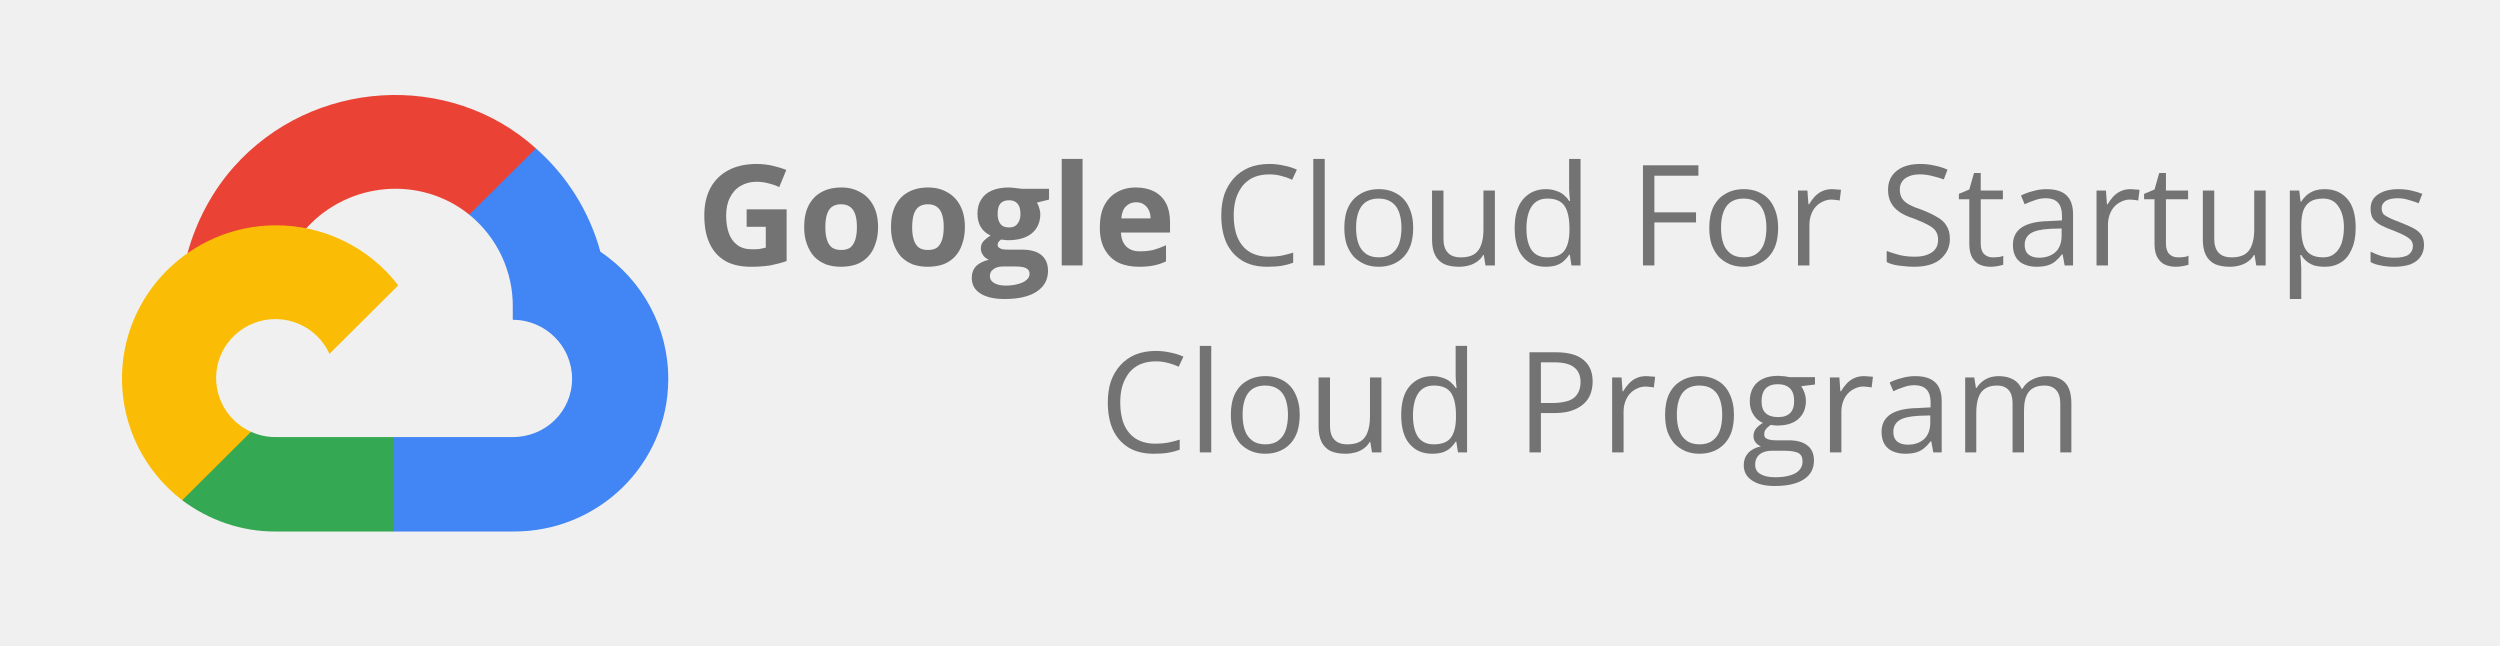
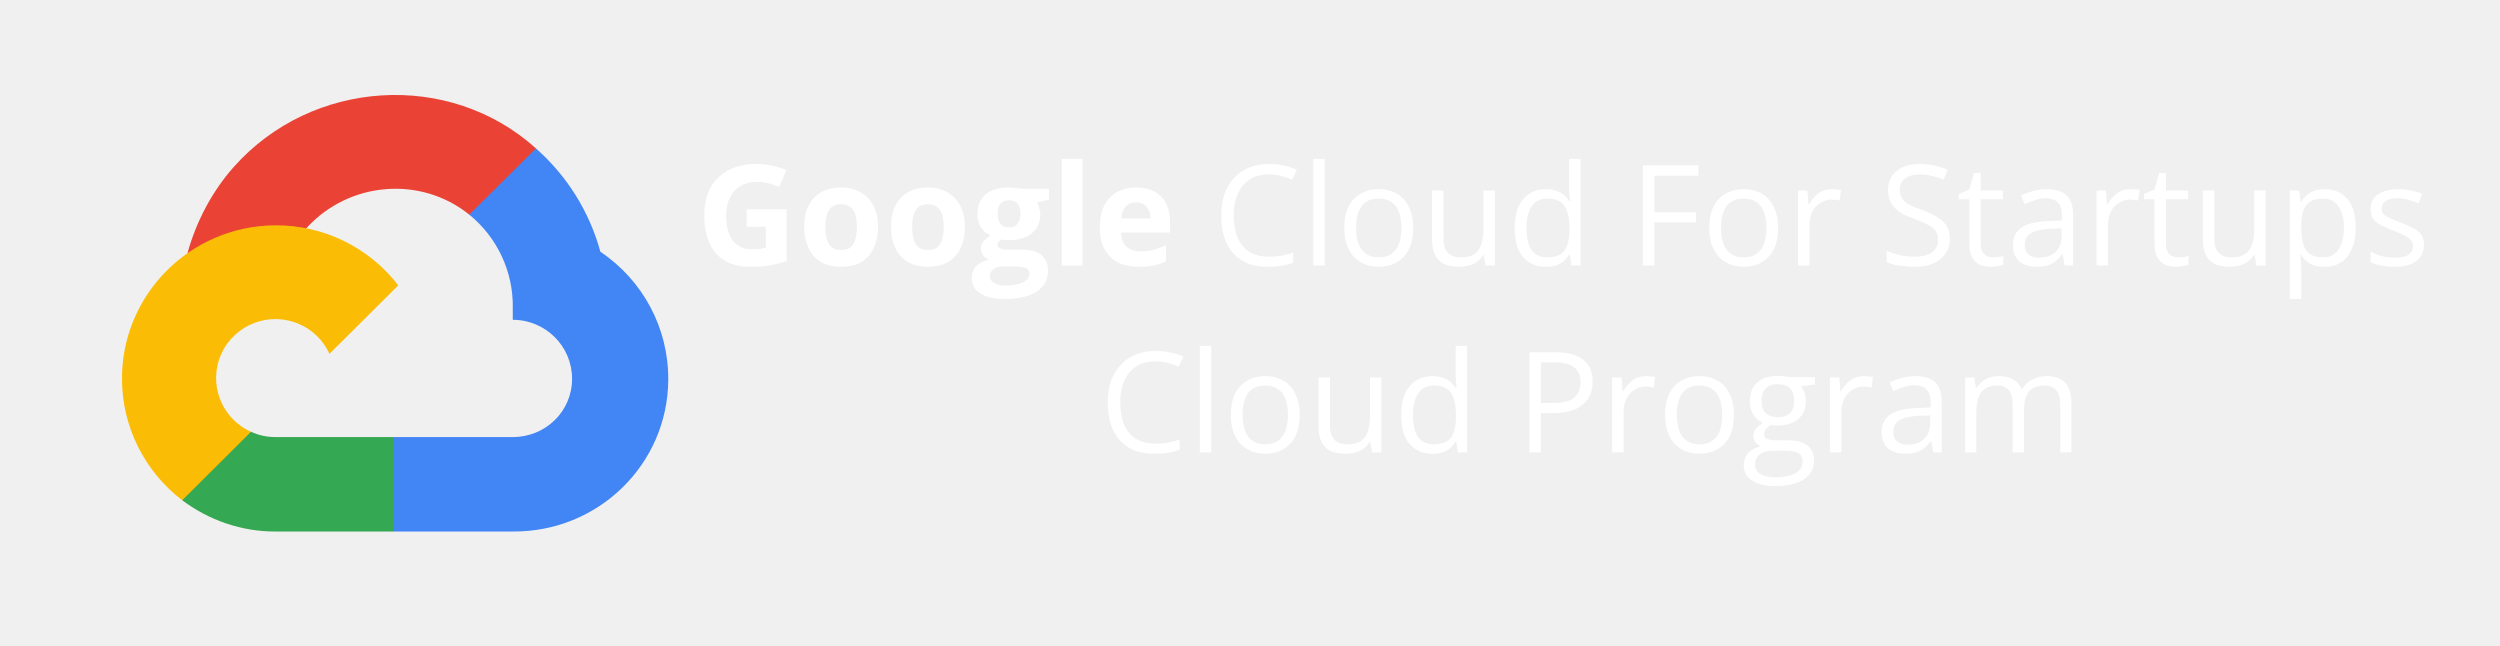
<svg xmlns="http://www.w3.org/2000/svg" width="155" zoomAndPan="magnify" viewBox="0 0 116.25 30" height="40" preserveAspectRatio="xMidYMid meet" version="1.0">
  <defs>
    <g />
    <clipPath id="6e3f0acd08">
      <path d="M 8 4.414 L 25 4.414 L 25 12 L 8 12 Z M 8 4.414 " clip-rule="nonzero" />
    </clipPath>
    <clipPath id="8964cfb576">
      <path d="M 17 6 L 31.074 6 L 31.074 24.738 L 17 24.738 Z M 17 6 " clip-rule="nonzero" />
    </clipPath>
    <clipPath id="636edf68a7">
      <path d="M 8 20 L 19 20 L 19 24.738 L 8 24.738 Z M 8 20 " clip-rule="nonzero" />
    </clipPath>
    <clipPath id="5b63665b2b">
      <path d="M 5.672 10 L 19 10 L 19 24 L 5.672 24 Z M 5.672 10 " clip-rule="nonzero" />
    </clipPath>
  </defs>
-   <g fill="#737373" fill-opacity="1">
+   <g fill="#FFF" fill-opacity="1">
    <g transform="translate(32.37494, 12.34259)">
      <g>
        <path d="M 2.344 -2.609 L 4.203 -2.609 L 4.203 -0.203 C 3.953 -0.117 3.695 -0.051 3.438 0 C 3.176 0.039 2.879 0.062 2.547 0.062 C 2.078 0.062 1.68 -0.023 1.359 -0.203 C 1.035 -0.391 0.789 -0.66 0.625 -1.016 C 0.457 -1.367 0.375 -1.805 0.375 -2.328 C 0.375 -2.816 0.469 -3.238 0.656 -3.594 C 0.844 -3.945 1.117 -4.223 1.484 -4.422 C 1.848 -4.617 2.289 -4.719 2.812 -4.719 C 3.051 -4.719 3.289 -4.691 3.531 -4.641 C 3.77 -4.586 3.988 -4.52 4.188 -4.438 L 3.859 -3.641 C 3.723 -3.711 3.562 -3.77 3.375 -3.812 C 3.195 -3.863 3.004 -3.891 2.797 -3.891 C 2.516 -3.891 2.266 -3.82 2.047 -3.688 C 1.836 -3.562 1.676 -3.379 1.562 -3.141 C 1.445 -2.91 1.391 -2.633 1.391 -2.312 C 1.391 -2.008 1.43 -1.738 1.516 -1.5 C 1.598 -1.27 1.727 -1.086 1.906 -0.953 C 2.082 -0.816 2.316 -0.75 2.609 -0.75 C 2.742 -0.75 2.859 -0.754 2.953 -0.766 C 3.055 -0.785 3.148 -0.805 3.234 -0.828 L 3.234 -1.797 L 2.344 -1.797 Z M 2.344 -2.609 " />
      </g>
    </g>
    <g transform="translate(37.09666, 12.34259)">
      <g>
        <path d="M 3.734 -1.781 C 3.734 -1.488 3.691 -1.227 3.609 -1 C 3.535 -0.77 3.422 -0.57 3.266 -0.406 C 3.117 -0.25 2.938 -0.129 2.719 -0.047 C 2.508 0.023 2.27 0.062 2 0.062 C 1.75 0.062 1.52 0.023 1.312 -0.047 C 1.102 -0.129 0.922 -0.25 0.766 -0.406 C 0.617 -0.57 0.504 -0.77 0.422 -1 C 0.336 -1.227 0.297 -1.488 0.297 -1.781 C 0.297 -2.176 0.363 -2.508 0.5 -2.781 C 0.645 -3.062 0.844 -3.27 1.094 -3.406 C 1.352 -3.551 1.664 -3.625 2.031 -3.625 C 2.363 -3.625 2.656 -3.551 2.906 -3.406 C 3.164 -3.27 3.367 -3.062 3.516 -2.781 C 3.66 -2.508 3.734 -2.176 3.734 -1.781 Z M 1.281 -1.781 C 1.281 -1.551 1.305 -1.352 1.359 -1.188 C 1.41 -1.031 1.488 -0.91 1.594 -0.828 C 1.707 -0.754 1.848 -0.719 2.016 -0.719 C 2.191 -0.719 2.332 -0.754 2.438 -0.828 C 2.539 -0.91 2.617 -1.031 2.672 -1.188 C 2.723 -1.352 2.75 -1.551 2.75 -1.781 C 2.75 -2.02 2.723 -2.219 2.672 -2.375 C 2.617 -2.531 2.539 -2.645 2.438 -2.719 C 2.332 -2.801 2.191 -2.844 2.016 -2.844 C 1.754 -2.844 1.566 -2.754 1.453 -2.578 C 1.336 -2.398 1.281 -2.133 1.281 -1.781 Z M 1.281 -1.781 " />
      </g>
    </g>
    <g transform="translate(41.13385, 12.34259)">
      <g>
        <path d="M 3.734 -1.781 C 3.734 -1.488 3.691 -1.227 3.609 -1 C 3.535 -0.77 3.422 -0.57 3.266 -0.406 C 3.117 -0.25 2.938 -0.129 2.719 -0.047 C 2.508 0.023 2.27 0.062 2 0.062 C 1.75 0.062 1.52 0.023 1.312 -0.047 C 1.102 -0.129 0.922 -0.25 0.766 -0.406 C 0.617 -0.57 0.504 -0.77 0.422 -1 C 0.336 -1.227 0.297 -1.488 0.297 -1.781 C 0.297 -2.176 0.363 -2.508 0.5 -2.781 C 0.645 -3.062 0.844 -3.27 1.094 -3.406 C 1.352 -3.551 1.664 -3.625 2.031 -3.625 C 2.363 -3.625 2.656 -3.551 2.906 -3.406 C 3.164 -3.27 3.367 -3.062 3.516 -2.781 C 3.66 -2.508 3.734 -2.176 3.734 -1.781 Z M 1.281 -1.781 C 1.281 -1.551 1.305 -1.352 1.359 -1.188 C 1.41 -1.031 1.488 -0.91 1.594 -0.828 C 1.707 -0.754 1.848 -0.719 2.016 -0.719 C 2.191 -0.719 2.332 -0.754 2.438 -0.828 C 2.539 -0.91 2.617 -1.031 2.672 -1.188 C 2.723 -1.352 2.75 -1.551 2.75 -1.781 C 2.75 -2.02 2.723 -2.219 2.672 -2.375 C 2.617 -2.531 2.539 -2.645 2.438 -2.719 C 2.332 -2.801 2.191 -2.844 2.016 -2.844 C 1.754 -2.844 1.566 -2.754 1.453 -2.578 C 1.336 -2.398 1.281 -2.133 1.281 -1.781 Z M 1.281 -1.781 " />
      </g>
    </g>
    <g transform="translate(45.17104, 12.34259)">
      <g>
        <path d="M 1.547 1.562 C 1.055 1.562 0.676 1.473 0.406 1.297 C 0.145 1.129 0.016 0.891 0.016 0.578 C 0.016 0.359 0.082 0.176 0.219 0.031 C 0.352 -0.102 0.551 -0.203 0.812 -0.266 C 0.707 -0.305 0.617 -0.375 0.547 -0.469 C 0.473 -0.57 0.438 -0.676 0.438 -0.781 C 0.438 -0.914 0.473 -1.023 0.547 -1.109 C 0.629 -1.203 0.742 -1.297 0.891 -1.391 C 0.703 -1.473 0.551 -1.602 0.438 -1.781 C 0.332 -1.957 0.281 -2.164 0.281 -2.406 C 0.281 -2.664 0.336 -2.883 0.453 -3.062 C 0.566 -3.25 0.734 -3.391 0.953 -3.484 C 1.172 -3.578 1.438 -3.625 1.75 -3.625 C 1.812 -3.625 1.883 -3.617 1.969 -3.609 C 2.062 -3.598 2.145 -3.586 2.219 -3.578 C 2.289 -3.566 2.336 -3.562 2.359 -3.562 L 3.609 -3.562 L 3.609 -3.062 L 3.047 -2.922 C 3.098 -2.836 3.133 -2.75 3.156 -2.656 C 3.188 -2.57 3.203 -2.484 3.203 -2.391 C 3.203 -2.004 3.066 -1.703 2.797 -1.484 C 2.535 -1.273 2.164 -1.172 1.688 -1.172 C 1.582 -1.18 1.477 -1.191 1.375 -1.203 C 1.32 -1.16 1.281 -1.117 1.25 -1.078 C 1.227 -1.035 1.219 -0.988 1.219 -0.938 C 1.219 -0.895 1.238 -0.859 1.281 -0.828 C 1.32 -0.797 1.379 -0.77 1.453 -0.75 C 1.535 -0.738 1.641 -0.734 1.766 -0.734 L 2.359 -0.734 C 2.754 -0.734 3.051 -0.648 3.25 -0.484 C 3.457 -0.316 3.562 -0.07 3.562 0.25 C 3.562 0.664 3.383 0.988 3.031 1.219 C 2.688 1.445 2.191 1.562 1.547 1.562 Z M 1.594 0.938 C 1.82 0.938 2.02 0.91 2.188 0.859 C 2.352 0.816 2.477 0.754 2.562 0.672 C 2.656 0.598 2.703 0.504 2.703 0.391 C 2.703 0.305 2.676 0.238 2.625 0.188 C 2.57 0.133 2.492 0.098 2.391 0.078 C 2.285 0.055 2.148 0.047 1.984 0.047 L 1.484 0.047 C 1.367 0.047 1.266 0.062 1.172 0.094 C 1.078 0.133 1 0.188 0.938 0.25 C 0.883 0.32 0.859 0.406 0.859 0.5 C 0.859 0.633 0.922 0.738 1.047 0.812 C 1.18 0.895 1.363 0.938 1.594 0.938 Z M 1.75 -1.766 C 1.926 -1.766 2.055 -1.82 2.141 -1.938 C 2.234 -2.051 2.281 -2.203 2.281 -2.391 C 2.281 -2.609 2.234 -2.77 2.141 -2.875 C 2.055 -2.977 1.926 -3.031 1.75 -3.031 C 1.57 -3.031 1.438 -2.977 1.344 -2.875 C 1.258 -2.77 1.219 -2.609 1.219 -2.391 C 1.219 -2.203 1.258 -2.051 1.344 -1.938 C 1.426 -1.82 1.562 -1.766 1.75 -1.766 Z M 1.75 -1.766 " />
      </g>
    </g>
    <g transform="translate(48.85482, 12.34259)">
      <g>
        <path d="M 1.484 0 L 0.516 0 L 0.516 -4.953 L 1.484 -4.953 Z M 1.484 0 " />
      </g>
    </g>
    <g transform="translate(50.84475, 12.34259)">
      <g>
        <path d="M 1.969 -3.625 C 2.301 -3.625 2.586 -3.562 2.828 -3.438 C 3.066 -3.312 3.25 -3.129 3.375 -2.891 C 3.5 -2.648 3.562 -2.352 3.562 -2 L 3.562 -1.531 L 1.281 -1.531 C 1.289 -1.258 1.367 -1.047 1.516 -0.891 C 1.672 -0.734 1.883 -0.656 2.156 -0.656 C 2.383 -0.656 2.594 -0.676 2.781 -0.719 C 2.969 -0.77 3.164 -0.844 3.375 -0.938 L 3.375 -0.188 C 3.195 -0.102 3.008 -0.039 2.812 0 C 2.625 0.039 2.395 0.062 2.125 0.062 C 1.758 0.062 1.441 0 1.172 -0.125 C 0.898 -0.258 0.688 -0.461 0.531 -0.734 C 0.375 -1.004 0.297 -1.344 0.297 -1.75 C 0.297 -2.164 0.363 -2.508 0.5 -2.781 C 0.645 -3.062 0.844 -3.27 1.094 -3.406 C 1.344 -3.551 1.633 -3.625 1.969 -3.625 Z M 1.984 -2.938 C 1.797 -2.938 1.641 -2.875 1.516 -2.75 C 1.391 -2.633 1.316 -2.445 1.297 -2.188 L 2.656 -2.188 C 2.656 -2.332 2.629 -2.457 2.578 -2.562 C 2.523 -2.676 2.453 -2.766 2.359 -2.828 C 2.266 -2.898 2.141 -2.938 1.984 -2.938 Z M 1.984 -2.938 " />
      </g>
    </g>
  </g>
-   <g fill="#737373" fill-opacity="1">
+   <g fill="#FFF" fill-opacity="1">
    <g transform="translate(54.7047, 12.34259)">
      <g />
    </g>
    <g transform="translate(56.39854, 12.34259)">
      <g>
        <path d="M 2.625 -4.234 C 2.363 -4.234 2.129 -4.191 1.922 -4.109 C 1.723 -4.023 1.551 -3.898 1.406 -3.734 C 1.27 -3.566 1.16 -3.363 1.078 -3.125 C 1.004 -2.883 0.969 -2.617 0.969 -2.328 C 0.969 -1.941 1.023 -1.602 1.141 -1.312 C 1.266 -1.02 1.445 -0.797 1.688 -0.641 C 1.938 -0.484 2.242 -0.406 2.609 -0.406 C 2.816 -0.406 3.008 -0.422 3.188 -0.453 C 3.375 -0.492 3.555 -0.539 3.734 -0.594 L 3.734 -0.125 C 3.566 -0.062 3.391 -0.016 3.203 0.016 C 3.016 0.047 2.789 0.062 2.531 0.062 C 2.062 0.062 1.664 -0.035 1.344 -0.234 C 1.031 -0.43 0.789 -0.707 0.625 -1.062 C 0.469 -1.414 0.391 -1.836 0.391 -2.328 C 0.391 -2.68 0.438 -3.004 0.531 -3.297 C 0.633 -3.586 0.781 -3.836 0.969 -4.047 C 1.164 -4.266 1.398 -4.43 1.672 -4.547 C 1.953 -4.66 2.27 -4.719 2.625 -4.719 C 2.863 -4.719 3.094 -4.691 3.312 -4.641 C 3.531 -4.598 3.727 -4.535 3.906 -4.453 L 3.688 -3.984 C 3.539 -4.055 3.379 -4.113 3.203 -4.156 C 3.023 -4.207 2.832 -4.234 2.625 -4.234 Z M 2.625 -4.234 " />
      </g>
    </g>
    <g transform="translate(60.50577, 12.34259)">
      <g>
        <path d="M 1.094 0 L 0.562 0 L 0.562 -4.953 L 1.094 -4.953 Z M 1.094 0 " />
      </g>
    </g>
    <g transform="translate(62.15185, 12.34259)">
      <g>
        <path d="M 3.562 -1.75 C 3.562 -1.457 3.523 -1.195 3.453 -0.969 C 3.379 -0.75 3.27 -0.562 3.125 -0.406 C 2.988 -0.258 2.82 -0.145 2.625 -0.062 C 2.426 0.02 2.203 0.062 1.953 0.062 C 1.711 0.062 1.492 0.02 1.297 -0.062 C 1.109 -0.145 0.941 -0.258 0.797 -0.406 C 0.66 -0.562 0.551 -0.75 0.469 -0.969 C 0.395 -1.195 0.359 -1.457 0.359 -1.75 C 0.359 -2.133 0.422 -2.457 0.547 -2.719 C 0.68 -2.988 0.867 -3.191 1.109 -3.328 C 1.348 -3.473 1.633 -3.547 1.969 -3.547 C 2.289 -3.547 2.57 -3.473 2.812 -3.328 C 3.051 -3.191 3.234 -2.988 3.359 -2.719 C 3.492 -2.445 3.562 -2.125 3.562 -1.75 Z M 0.906 -1.75 C 0.906 -1.469 0.941 -1.223 1.016 -1.016 C 1.086 -0.816 1.203 -0.66 1.359 -0.547 C 1.516 -0.43 1.719 -0.375 1.969 -0.375 C 2.207 -0.375 2.406 -0.43 2.562 -0.547 C 2.719 -0.66 2.832 -0.816 2.906 -1.016 C 2.977 -1.223 3.016 -1.469 3.016 -1.75 C 3.016 -2.031 2.977 -2.27 2.906 -2.469 C 2.832 -2.676 2.719 -2.832 2.562 -2.938 C 2.406 -3.051 2.203 -3.109 1.953 -3.109 C 1.598 -3.109 1.332 -2.988 1.156 -2.75 C 0.988 -2.508 0.906 -2.176 0.906 -1.75 Z M 0.906 -1.75 " />
      </g>
    </g>
    <g transform="translate(66.07442, 12.34259)">
      <g>
        <path d="M 3.438 -3.484 L 3.438 0 L 3 0 L 2.922 -0.484 L 2.891 -0.484 C 2.828 -0.367 2.738 -0.27 2.625 -0.188 C 2.508 -0.102 2.379 -0.039 2.234 0 C 2.086 0.039 1.938 0.062 1.781 0.062 C 1.5 0.062 1.266 0.02 1.078 -0.062 C 0.891 -0.156 0.75 -0.297 0.656 -0.484 C 0.562 -0.672 0.516 -0.91 0.516 -1.203 L 0.516 -3.484 L 1.047 -3.484 L 1.047 -1.234 C 1.047 -0.953 1.113 -0.738 1.25 -0.594 C 1.383 -0.445 1.586 -0.375 1.859 -0.375 C 2.109 -0.375 2.312 -0.422 2.469 -0.516 C 2.625 -0.617 2.734 -0.766 2.797 -0.953 C 2.867 -1.141 2.906 -1.375 2.906 -1.656 L 2.906 -3.484 Z M 3.438 -3.484 " />
      </g>
    </g>
    <g transform="translate(70.0734, 12.34259)">
      <g>
        <path d="M 1.797 0.062 C 1.359 0.062 1.008 -0.086 0.75 -0.391 C 0.488 -0.691 0.359 -1.141 0.359 -1.734 C 0.359 -2.328 0.488 -2.773 0.75 -3.078 C 1.02 -3.391 1.375 -3.547 1.812 -3.547 C 1.988 -3.547 2.145 -3.52 2.281 -3.469 C 2.426 -3.426 2.547 -3.363 2.641 -3.281 C 2.742 -3.195 2.828 -3.102 2.891 -3 L 2.938 -3 C 2.926 -3.07 2.914 -3.164 2.906 -3.281 C 2.895 -3.395 2.891 -3.484 2.891 -3.547 L 2.891 -4.953 L 3.422 -4.953 L 3.422 0 L 3 0 L 2.922 -0.5 L 2.891 -0.5 C 2.828 -0.395 2.742 -0.297 2.641 -0.203 C 2.547 -0.117 2.426 -0.051 2.281 0 C 2.145 0.039 1.984 0.062 1.797 0.062 Z M 1.875 -0.375 C 2.25 -0.375 2.516 -0.477 2.672 -0.688 C 2.828 -0.906 2.906 -1.223 2.906 -1.641 L 2.906 -1.734 C 2.906 -2.18 2.832 -2.52 2.688 -2.75 C 2.539 -2.988 2.27 -3.109 1.875 -3.109 C 1.551 -3.109 1.305 -2.984 1.141 -2.734 C 0.984 -2.484 0.906 -2.145 0.906 -1.719 C 0.906 -1.289 0.984 -0.957 1.141 -0.719 C 1.305 -0.488 1.551 -0.375 1.875 -0.375 Z M 1.875 -0.375 " />
      </g>
    </g>
    <g transform="translate(74.06283, 12.34259)">
      <g />
    </g>
    <g transform="translate(75.75667, 12.34259)">
      <g>
        <path d="M 1.172 0 L 0.641 0 L 0.641 -4.656 L 3.219 -4.656 L 3.219 -4.172 L 1.172 -4.172 L 1.172 -2.469 L 3.109 -2.469 L 3.109 -2 L 1.172 -2 Z M 1.172 0 " />
      </g>
    </g>
    <g transform="translate(79.12205, 12.34259)">
      <g>
        <path d="M 3.562 -1.75 C 3.562 -1.457 3.523 -1.195 3.453 -0.969 C 3.379 -0.75 3.27 -0.562 3.125 -0.406 C 2.988 -0.258 2.82 -0.145 2.625 -0.062 C 2.426 0.02 2.203 0.062 1.953 0.062 C 1.711 0.062 1.492 0.02 1.297 -0.062 C 1.109 -0.145 0.941 -0.258 0.797 -0.406 C 0.66 -0.562 0.551 -0.75 0.469 -0.969 C 0.395 -1.195 0.359 -1.457 0.359 -1.75 C 0.359 -2.133 0.422 -2.457 0.547 -2.719 C 0.68 -2.988 0.867 -3.191 1.109 -3.328 C 1.348 -3.473 1.633 -3.547 1.969 -3.547 C 2.289 -3.547 2.57 -3.473 2.812 -3.328 C 3.051 -3.191 3.234 -2.988 3.359 -2.719 C 3.492 -2.445 3.562 -2.125 3.562 -1.75 Z M 0.906 -1.75 C 0.906 -1.469 0.941 -1.223 1.016 -1.016 C 1.086 -0.816 1.203 -0.66 1.359 -0.547 C 1.516 -0.43 1.719 -0.375 1.969 -0.375 C 2.207 -0.375 2.406 -0.43 2.562 -0.547 C 2.719 -0.66 2.832 -0.816 2.906 -1.016 C 2.977 -1.223 3.016 -1.469 3.016 -1.75 C 3.016 -2.031 2.977 -2.27 2.906 -2.469 C 2.832 -2.676 2.719 -2.832 2.562 -2.938 C 2.406 -3.051 2.203 -3.109 1.953 -3.109 C 1.598 -3.109 1.332 -2.988 1.156 -2.75 C 0.988 -2.508 0.906 -2.176 0.906 -1.75 Z M 0.906 -1.75 " />
      </g>
    </g>
    <g transform="translate(83.04462, 12.34259)">
      <g>
        <path d="M 2.141 -3.547 C 2.211 -3.547 2.285 -3.539 2.359 -3.531 C 2.43 -3.531 2.5 -3.523 2.562 -3.516 L 2.5 -3.016 C 2.438 -3.035 2.367 -3.047 2.297 -3.047 C 2.234 -3.055 2.172 -3.062 2.109 -3.062 C 1.973 -3.062 1.844 -3.031 1.719 -2.969 C 1.594 -2.914 1.484 -2.836 1.391 -2.734 C 1.297 -2.629 1.223 -2.504 1.172 -2.359 C 1.117 -2.211 1.094 -2.051 1.094 -1.875 L 1.094 0 L 0.562 0 L 0.562 -3.484 L 1 -3.484 L 1.047 -2.844 L 1.078 -2.844 C 1.148 -2.969 1.234 -3.082 1.328 -3.188 C 1.43 -3.301 1.551 -3.391 1.688 -3.453 C 1.82 -3.516 1.973 -3.547 2.141 -3.547 Z M 2.141 -3.547 " />
      </g>
    </g>
    <g transform="translate(85.70955, 12.34259)">
      <g />
    </g>
    <g transform="translate(87.40338, 12.34259)">
      <g>
        <path d="M 3.266 -1.234 C 3.266 -0.961 3.191 -0.727 3.047 -0.531 C 2.91 -0.332 2.719 -0.18 2.469 -0.078 C 2.227 0.016 1.941 0.062 1.609 0.062 C 1.43 0.062 1.266 0.051 1.109 0.031 C 0.953 0.02 0.805 0 0.672 -0.031 C 0.547 -0.062 0.43 -0.102 0.328 -0.156 L 0.328 -0.672 C 0.492 -0.609 0.691 -0.547 0.922 -0.484 C 1.148 -0.43 1.391 -0.406 1.641 -0.406 C 1.867 -0.406 2.062 -0.438 2.219 -0.5 C 2.383 -0.562 2.508 -0.648 2.594 -0.766 C 2.676 -0.879 2.719 -1.02 2.719 -1.188 C 2.719 -1.352 2.68 -1.488 2.609 -1.594 C 2.547 -1.695 2.43 -1.789 2.266 -1.875 C 2.098 -1.969 1.879 -2.066 1.609 -2.172 C 1.41 -2.234 1.234 -2.305 1.078 -2.391 C 0.93 -2.473 0.805 -2.566 0.703 -2.672 C 0.598 -2.785 0.52 -2.91 0.469 -3.047 C 0.414 -3.191 0.391 -3.352 0.391 -3.531 C 0.391 -3.781 0.453 -3.992 0.578 -4.172 C 0.703 -4.348 0.875 -4.484 1.094 -4.578 C 1.32 -4.672 1.582 -4.719 1.875 -4.719 C 2.125 -4.719 2.352 -4.691 2.562 -4.641 C 2.781 -4.598 2.977 -4.535 3.156 -4.453 L 2.984 -4 C 2.816 -4.062 2.641 -4.113 2.453 -4.156 C 2.266 -4.207 2.07 -4.234 1.875 -4.234 C 1.664 -4.234 1.492 -4.203 1.359 -4.141 C 1.223 -4.086 1.117 -4.008 1.047 -3.906 C 0.973 -3.801 0.938 -3.676 0.938 -3.531 C 0.938 -3.363 0.973 -3.223 1.047 -3.109 C 1.117 -3.004 1.227 -2.91 1.375 -2.828 C 1.531 -2.742 1.734 -2.66 1.984 -2.578 C 2.254 -2.473 2.484 -2.363 2.672 -2.25 C 2.867 -2.145 3.016 -2.008 3.109 -1.844 C 3.211 -1.688 3.266 -1.484 3.266 -1.234 Z M 3.266 -1.234 " />
      </g>
    </g>
    <g transform="translate(90.9789, 12.34259)">
      <g>
        <path d="M 1.688 -0.375 C 1.77 -0.375 1.859 -0.379 1.953 -0.391 C 2.047 -0.398 2.117 -0.422 2.172 -0.453 L 2.172 -0.031 C 2.109 -0.008 2.02 0.008 1.906 0.031 C 1.801 0.051 1.695 0.062 1.594 0.062 C 1.406 0.062 1.238 0.031 1.094 -0.031 C 0.945 -0.094 0.828 -0.203 0.734 -0.359 C 0.641 -0.516 0.594 -0.727 0.594 -1 L 0.594 -3.078 L 0.109 -3.078 L 0.109 -3.328 L 0.594 -3.531 L 0.812 -4.297 L 1.125 -4.297 L 1.125 -3.484 L 2.156 -3.484 L 2.156 -3.078 L 1.125 -3.078 L 1.125 -1.016 C 1.125 -0.797 1.176 -0.633 1.281 -0.531 C 1.383 -0.426 1.52 -0.375 1.688 -0.375 Z M 1.688 -0.375 " />
      </g>
    </g>
    <g transform="translate(93.30315, 12.34259)">
      <g>
        <path d="M 1.859 -3.547 C 2.273 -3.547 2.582 -3.453 2.781 -3.266 C 2.988 -3.078 3.094 -2.781 3.094 -2.375 L 3.094 0 L 2.703 0 L 2.609 -0.516 L 2.578 -0.516 C 2.484 -0.391 2.379 -0.281 2.266 -0.188 C 2.16 -0.102 2.039 -0.039 1.906 0 C 1.77 0.039 1.598 0.062 1.391 0.062 C 1.18 0.062 0.992 0.023 0.828 -0.047 C 0.66 -0.117 0.531 -0.227 0.438 -0.375 C 0.344 -0.531 0.297 -0.723 0.297 -0.953 C 0.297 -1.305 0.43 -1.578 0.703 -1.766 C 0.984 -1.953 1.406 -2.051 1.969 -2.062 L 2.578 -2.094 L 2.578 -2.297 C 2.578 -2.598 2.508 -2.812 2.375 -2.938 C 2.25 -3.062 2.066 -3.125 1.828 -3.125 C 1.648 -3.125 1.477 -3.094 1.312 -3.031 C 1.145 -2.977 0.988 -2.914 0.844 -2.844 L 0.672 -3.25 C 0.828 -3.332 1.008 -3.398 1.219 -3.453 C 1.426 -3.516 1.641 -3.547 1.859 -3.547 Z M 2.562 -1.719 L 2.031 -1.703 C 1.602 -1.68 1.297 -1.609 1.109 -1.484 C 0.93 -1.359 0.844 -1.18 0.844 -0.953 C 0.844 -0.754 0.906 -0.602 1.031 -0.5 C 1.156 -0.406 1.316 -0.359 1.516 -0.359 C 1.816 -0.359 2.066 -0.441 2.266 -0.609 C 2.461 -0.785 2.562 -1.047 2.562 -1.391 Z M 2.562 -1.719 " />
      </g>
    </g>
    <g transform="translate(96.92643, 12.34259)">
      <g>
        <path d="M 2.141 -3.547 C 2.211 -3.547 2.285 -3.539 2.359 -3.531 C 2.43 -3.531 2.5 -3.523 2.562 -3.516 L 2.5 -3.016 C 2.438 -3.035 2.367 -3.047 2.297 -3.047 C 2.234 -3.055 2.172 -3.062 2.109 -3.062 C 1.973 -3.062 1.844 -3.031 1.719 -2.969 C 1.594 -2.914 1.484 -2.836 1.391 -2.734 C 1.297 -2.629 1.223 -2.504 1.172 -2.359 C 1.117 -2.211 1.094 -2.051 1.094 -1.875 L 1.094 0 L 0.562 0 L 0.562 -3.484 L 1 -3.484 L 1.047 -2.844 L 1.078 -2.844 C 1.148 -2.969 1.234 -3.082 1.328 -3.188 C 1.43 -3.301 1.551 -3.391 1.688 -3.453 C 1.82 -3.516 1.973 -3.547 2.141 -3.547 Z M 2.141 -3.547 " />
      </g>
    </g>
    <g transform="translate(99.59136, 12.34259)">
      <g>
        <path d="M 1.688 -0.375 C 1.77 -0.375 1.859 -0.379 1.953 -0.391 C 2.047 -0.398 2.117 -0.422 2.172 -0.453 L 2.172 -0.031 C 2.109 -0.008 2.02 0.008 1.906 0.031 C 1.801 0.051 1.695 0.062 1.594 0.062 C 1.406 0.062 1.238 0.031 1.094 -0.031 C 0.945 -0.094 0.828 -0.203 0.734 -0.359 C 0.641 -0.516 0.594 -0.727 0.594 -1 L 0.594 -3.078 L 0.109 -3.078 L 0.109 -3.328 L 0.594 -3.531 L 0.812 -4.297 L 1.125 -4.297 L 1.125 -3.484 L 2.156 -3.484 L 2.156 -3.078 L 1.125 -3.078 L 1.125 -1.016 C 1.125 -0.797 1.176 -0.633 1.281 -0.531 C 1.383 -0.426 1.52 -0.375 1.688 -0.375 Z M 1.688 -0.375 " />
      </g>
    </g>
    <g transform="translate(101.9156, 12.34259)">
      <g>
        <path d="M 3.438 -3.484 L 3.438 0 L 3 0 L 2.922 -0.484 L 2.891 -0.484 C 2.828 -0.367 2.738 -0.27 2.625 -0.188 C 2.508 -0.102 2.379 -0.039 2.234 0 C 2.086 0.039 1.938 0.062 1.781 0.062 C 1.5 0.062 1.266 0.02 1.078 -0.062 C 0.891 -0.156 0.75 -0.297 0.656 -0.484 C 0.562 -0.672 0.516 -0.91 0.516 -1.203 L 0.516 -3.484 L 1.047 -3.484 L 1.047 -1.234 C 1.047 -0.953 1.113 -0.738 1.25 -0.594 C 1.383 -0.445 1.586 -0.375 1.859 -0.375 C 2.109 -0.375 2.312 -0.422 2.469 -0.516 C 2.625 -0.617 2.734 -0.766 2.797 -0.953 C 2.867 -1.141 2.906 -1.375 2.906 -1.656 L 2.906 -3.484 Z M 3.438 -3.484 " />
      </g>
    </g>
    <g transform="translate(105.9146, 12.34259)">
      <g>
        <path d="M 2.188 -3.547 C 2.625 -3.547 2.973 -3.395 3.234 -3.094 C 3.492 -2.801 3.625 -2.352 3.625 -1.75 C 3.625 -1.352 3.562 -1.02 3.438 -0.75 C 3.32 -0.477 3.156 -0.273 2.938 -0.141 C 2.727 -0.004 2.477 0.062 2.188 0.062 C 2 0.062 1.832 0.039 1.688 0 C 1.551 -0.051 1.43 -0.117 1.328 -0.203 C 1.234 -0.285 1.156 -0.379 1.094 -0.484 L 1.047 -0.484 C 1.055 -0.398 1.066 -0.297 1.078 -0.172 C 1.086 -0.055 1.094 0.039 1.094 0.125 L 1.094 1.562 L 0.562 1.562 L 0.562 -3.484 L 1 -3.484 L 1.062 -2.969 L 1.094 -2.969 C 1.156 -3.07 1.234 -3.164 1.328 -3.25 C 1.43 -3.344 1.551 -3.414 1.688 -3.469 C 1.832 -3.52 2 -3.547 2.188 -3.547 Z M 2.109 -3.109 C 1.859 -3.109 1.66 -3.062 1.516 -2.969 C 1.367 -2.875 1.258 -2.734 1.188 -2.547 C 1.125 -2.359 1.094 -2.125 1.094 -1.844 L 1.094 -1.75 C 1.094 -1.445 1.125 -1.191 1.188 -0.984 C 1.25 -0.785 1.352 -0.633 1.5 -0.531 C 1.656 -0.426 1.859 -0.375 2.109 -0.375 C 2.328 -0.375 2.504 -0.43 2.641 -0.547 C 2.785 -0.66 2.895 -0.82 2.969 -1.031 C 3.039 -1.25 3.078 -1.492 3.078 -1.766 C 3.078 -2.172 2.992 -2.492 2.828 -2.734 C 2.672 -2.984 2.43 -3.109 2.109 -3.109 Z M 2.109 -3.109 " />
      </g>
    </g>
    <g transform="translate(109.904, 12.34259)">
      <g>
        <path d="M 2.812 -0.953 C 2.812 -0.734 2.754 -0.547 2.641 -0.391 C 2.535 -0.242 2.379 -0.129 2.172 -0.047 C 1.961 0.023 1.711 0.062 1.422 0.062 C 1.18 0.062 0.973 0.039 0.797 0 C 0.617 -0.031 0.461 -0.082 0.328 -0.156 L 0.328 -0.641 C 0.473 -0.566 0.641 -0.5 0.828 -0.438 C 1.023 -0.383 1.227 -0.359 1.438 -0.359 C 1.738 -0.359 1.957 -0.406 2.094 -0.5 C 2.227 -0.602 2.297 -0.738 2.297 -0.906 C 2.297 -1 2.27 -1.082 2.219 -1.156 C 2.164 -1.227 2.07 -1.301 1.938 -1.375 C 1.812 -1.445 1.641 -1.523 1.422 -1.609 C 1.191 -1.691 0.992 -1.773 0.828 -1.859 C 0.672 -1.941 0.547 -2.039 0.453 -2.156 C 0.367 -2.281 0.328 -2.441 0.328 -2.641 C 0.328 -2.93 0.445 -3.156 0.688 -3.312 C 0.926 -3.469 1.238 -3.547 1.625 -3.547 C 1.844 -3.547 2.039 -3.523 2.219 -3.484 C 2.406 -3.441 2.578 -3.391 2.734 -3.328 L 2.562 -2.891 C 2.414 -2.953 2.258 -3.004 2.094 -3.047 C 1.938 -3.098 1.77 -3.125 1.594 -3.125 C 1.352 -3.125 1.164 -3.082 1.031 -3 C 0.906 -2.914 0.844 -2.805 0.844 -2.672 C 0.844 -2.555 0.867 -2.461 0.922 -2.391 C 0.984 -2.328 1.082 -2.266 1.219 -2.203 C 1.352 -2.141 1.531 -2.066 1.75 -1.984 C 1.969 -1.898 2.156 -1.816 2.312 -1.734 C 2.477 -1.648 2.602 -1.547 2.688 -1.422 C 2.77 -1.297 2.812 -1.141 2.812 -0.953 Z M 2.812 -0.953 " />
      </g>
    </g>
  </g>
-   <g fill="#737373" fill-opacity="1">
+   <g fill="#FFF" fill-opacity="1">
    <g transform="translate(51.12175, 21.03676)">
      <g>
        <path d="M 2.625 -4.234 C 2.363 -4.234 2.129 -4.191 1.922 -4.109 C 1.723 -4.023 1.551 -3.898 1.406 -3.734 C 1.27 -3.566 1.16 -3.363 1.078 -3.125 C 1.004 -2.883 0.969 -2.617 0.969 -2.328 C 0.969 -1.941 1.023 -1.602 1.141 -1.312 C 1.266 -1.02 1.445 -0.797 1.688 -0.641 C 1.938 -0.484 2.242 -0.406 2.609 -0.406 C 2.816 -0.406 3.008 -0.422 3.188 -0.453 C 3.375 -0.492 3.555 -0.539 3.734 -0.594 L 3.734 -0.125 C 3.566 -0.062 3.391 -0.016 3.203 0.016 C 3.016 0.047 2.789 0.062 2.531 0.062 C 2.062 0.062 1.664 -0.035 1.344 -0.234 C 1.031 -0.43 0.789 -0.707 0.625 -1.062 C 0.469 -1.414 0.391 -1.836 0.391 -2.328 C 0.391 -2.68 0.438 -3.004 0.531 -3.297 C 0.633 -3.586 0.781 -3.836 0.969 -4.047 C 1.164 -4.266 1.398 -4.43 1.672 -4.547 C 1.953 -4.66 2.27 -4.719 2.625 -4.719 C 2.863 -4.719 3.094 -4.691 3.312 -4.641 C 3.531 -4.598 3.727 -4.535 3.906 -4.453 L 3.688 -3.984 C 3.539 -4.055 3.379 -4.113 3.203 -4.156 C 3.023 -4.207 2.832 -4.234 2.625 -4.234 Z M 2.625 -4.234 " />
      </g>
    </g>
    <g transform="translate(55.22899, 21.03676)">
      <g>
        <path d="M 1.094 0 L 0.562 0 L 0.562 -4.953 L 1.094 -4.953 Z M 1.094 0 " />
      </g>
    </g>
    <g transform="translate(56.87506, 21.03676)">
      <g>
        <path d="M 3.562 -1.75 C 3.562 -1.457 3.523 -1.195 3.453 -0.969 C 3.379 -0.75 3.27 -0.562 3.125 -0.406 C 2.988 -0.258 2.82 -0.145 2.625 -0.062 C 2.426 0.02 2.203 0.062 1.953 0.062 C 1.711 0.062 1.492 0.02 1.297 -0.062 C 1.109 -0.145 0.941 -0.258 0.797 -0.406 C 0.66 -0.562 0.551 -0.75 0.469 -0.969 C 0.395 -1.195 0.359 -1.457 0.359 -1.75 C 0.359 -2.133 0.422 -2.457 0.547 -2.719 C 0.68 -2.988 0.867 -3.191 1.109 -3.328 C 1.348 -3.473 1.633 -3.547 1.969 -3.547 C 2.289 -3.547 2.57 -3.473 2.812 -3.328 C 3.051 -3.191 3.234 -2.988 3.359 -2.719 C 3.492 -2.445 3.562 -2.125 3.562 -1.75 Z M 0.906 -1.75 C 0.906 -1.469 0.941 -1.223 1.016 -1.016 C 1.086 -0.816 1.203 -0.66 1.359 -0.547 C 1.516 -0.43 1.719 -0.375 1.969 -0.375 C 2.207 -0.375 2.406 -0.43 2.562 -0.547 C 2.719 -0.66 2.832 -0.816 2.906 -1.016 C 2.977 -1.223 3.016 -1.469 3.016 -1.75 C 3.016 -2.031 2.977 -2.27 2.906 -2.469 C 2.832 -2.676 2.719 -2.832 2.562 -2.938 C 2.406 -3.051 2.203 -3.109 1.953 -3.109 C 1.598 -3.109 1.332 -2.988 1.156 -2.75 C 0.988 -2.508 0.906 -2.176 0.906 -1.75 Z M 0.906 -1.75 " />
      </g>
    </g>
    <g transform="translate(60.79763, 21.03676)">
      <g>
        <path d="M 3.438 -3.484 L 3.438 0 L 3 0 L 2.922 -0.484 L 2.891 -0.484 C 2.828 -0.367 2.738 -0.27 2.625 -0.188 C 2.508 -0.102 2.379 -0.039 2.234 0 C 2.086 0.039 1.938 0.062 1.781 0.062 C 1.5 0.062 1.266 0.02 1.078 -0.062 C 0.891 -0.156 0.75 -0.297 0.656 -0.484 C 0.562 -0.672 0.516 -0.91 0.516 -1.203 L 0.516 -3.484 L 1.047 -3.484 L 1.047 -1.234 C 1.047 -0.953 1.113 -0.738 1.25 -0.594 C 1.383 -0.445 1.586 -0.375 1.859 -0.375 C 2.109 -0.375 2.312 -0.422 2.469 -0.516 C 2.625 -0.617 2.734 -0.766 2.797 -0.953 C 2.867 -1.141 2.906 -1.375 2.906 -1.656 L 2.906 -3.484 Z M 3.438 -3.484 " />
      </g>
    </g>
    <g transform="translate(64.79661, 21.03676)">
      <g>
        <path d="M 1.797 0.062 C 1.359 0.062 1.008 -0.086 0.75 -0.391 C 0.488 -0.691 0.359 -1.141 0.359 -1.734 C 0.359 -2.328 0.488 -2.773 0.75 -3.078 C 1.02 -3.391 1.375 -3.547 1.812 -3.547 C 1.988 -3.547 2.145 -3.52 2.281 -3.469 C 2.426 -3.426 2.547 -3.363 2.641 -3.281 C 2.742 -3.195 2.828 -3.102 2.891 -3 L 2.938 -3 C 2.926 -3.07 2.914 -3.164 2.906 -3.281 C 2.895 -3.395 2.891 -3.484 2.891 -3.547 L 2.891 -4.953 L 3.422 -4.953 L 3.422 0 L 3 0 L 2.922 -0.5 L 2.891 -0.5 C 2.828 -0.395 2.742 -0.297 2.641 -0.203 C 2.547 -0.117 2.426 -0.051 2.281 0 C 2.145 0.039 1.984 0.062 1.797 0.062 Z M 1.875 -0.375 C 2.25 -0.375 2.516 -0.477 2.672 -0.688 C 2.828 -0.906 2.906 -1.223 2.906 -1.641 L 2.906 -1.734 C 2.906 -2.18 2.832 -2.52 2.688 -2.75 C 2.539 -2.988 2.27 -3.109 1.875 -3.109 C 1.551 -3.109 1.305 -2.984 1.141 -2.734 C 0.984 -2.484 0.906 -2.145 0.906 -1.719 C 0.906 -1.289 0.984 -0.957 1.141 -0.719 C 1.305 -0.488 1.551 -0.375 1.875 -0.375 Z M 1.875 -0.375 " />
      </g>
    </g>
    <g transform="translate(68.78604, 21.03676)">
      <g />
    </g>
    <g transform="translate(70.47988, 21.03676)">
      <g>
        <path d="M 1.859 -4.656 C 2.453 -4.656 2.883 -4.535 3.156 -4.297 C 3.438 -4.066 3.578 -3.734 3.578 -3.297 C 3.578 -3.098 3.547 -2.91 3.484 -2.734 C 3.422 -2.555 3.316 -2.398 3.172 -2.266 C 3.023 -2.129 2.832 -2.02 2.594 -1.938 C 2.363 -1.863 2.082 -1.828 1.75 -1.828 L 1.172 -1.828 L 1.172 0 L 0.641 0 L 0.641 -4.656 Z M 1.797 -4.188 L 1.172 -4.188 L 1.172 -2.297 L 1.688 -2.297 C 1.977 -2.297 2.223 -2.328 2.422 -2.391 C 2.617 -2.453 2.766 -2.555 2.859 -2.703 C 2.961 -2.848 3.016 -3.035 3.016 -3.266 C 3.016 -3.578 2.914 -3.805 2.719 -3.953 C 2.531 -4.109 2.223 -4.188 1.797 -4.188 Z M 1.797 -4.188 " />
      </g>
    </g>
    <g transform="translate(74.40245, 21.03676)">
      <g>
        <path d="M 2.141 -3.547 C 2.211 -3.547 2.285 -3.539 2.359 -3.531 C 2.43 -3.531 2.5 -3.523 2.562 -3.516 L 2.5 -3.016 C 2.438 -3.035 2.367 -3.047 2.297 -3.047 C 2.234 -3.055 2.172 -3.062 2.109 -3.062 C 1.973 -3.062 1.844 -3.031 1.719 -2.969 C 1.594 -2.914 1.484 -2.836 1.391 -2.734 C 1.297 -2.629 1.223 -2.504 1.172 -2.359 C 1.117 -2.211 1.094 -2.051 1.094 -1.875 L 1.094 0 L 0.562 0 L 0.562 -3.484 L 1 -3.484 L 1.047 -2.844 L 1.078 -2.844 C 1.148 -2.969 1.234 -3.082 1.328 -3.188 C 1.43 -3.301 1.551 -3.391 1.688 -3.453 C 1.82 -3.516 1.973 -3.547 2.141 -3.547 Z M 2.141 -3.547 " />
      </g>
    </g>
    <g transform="translate(77.06737, 21.03676)">
      <g>
        <path d="M 3.562 -1.75 C 3.562 -1.457 3.523 -1.195 3.453 -0.969 C 3.379 -0.75 3.27 -0.562 3.125 -0.406 C 2.988 -0.258 2.82 -0.145 2.625 -0.062 C 2.426 0.02 2.203 0.062 1.953 0.062 C 1.711 0.062 1.492 0.02 1.297 -0.062 C 1.109 -0.145 0.941 -0.258 0.797 -0.406 C 0.66 -0.562 0.551 -0.75 0.469 -0.969 C 0.395 -1.195 0.359 -1.457 0.359 -1.75 C 0.359 -2.133 0.422 -2.457 0.547 -2.719 C 0.68 -2.988 0.867 -3.191 1.109 -3.328 C 1.348 -3.473 1.633 -3.547 1.969 -3.547 C 2.289 -3.547 2.57 -3.473 2.812 -3.328 C 3.051 -3.191 3.234 -2.988 3.359 -2.719 C 3.492 -2.445 3.562 -2.125 3.562 -1.75 Z M 0.906 -1.75 C 0.906 -1.469 0.941 -1.223 1.016 -1.016 C 1.086 -0.816 1.203 -0.66 1.359 -0.547 C 1.516 -0.43 1.719 -0.375 1.969 -0.375 C 2.207 -0.375 2.406 -0.43 2.562 -0.547 C 2.719 -0.66 2.832 -0.816 2.906 -1.016 C 2.977 -1.223 3.016 -1.469 3.016 -1.75 C 3.016 -2.031 2.977 -2.27 2.906 -2.469 C 2.832 -2.676 2.719 -2.832 2.562 -2.938 C 2.406 -3.051 2.203 -3.109 1.953 -3.109 C 1.598 -3.109 1.332 -2.988 1.156 -2.75 C 0.988 -2.508 0.906 -2.176 0.906 -1.75 Z M 0.906 -1.75 " />
      </g>
    </g>
    <g transform="translate(80.98994, 21.03676)">
      <g>
        <path d="M 1.531 1.562 C 1.07 1.562 0.719 1.473 0.469 1.297 C 0.219 1.129 0.094 0.895 0.094 0.594 C 0.094 0.375 0.16 0.188 0.297 0.031 C 0.441 -0.125 0.641 -0.227 0.891 -0.281 C 0.797 -0.32 0.711 -0.383 0.641 -0.469 C 0.578 -0.551 0.547 -0.648 0.547 -0.766 C 0.547 -0.891 0.582 -1 0.656 -1.094 C 0.727 -1.188 0.836 -1.281 0.984 -1.375 C 0.805 -1.445 0.66 -1.57 0.547 -1.75 C 0.43 -1.926 0.375 -2.133 0.375 -2.375 C 0.375 -2.625 0.426 -2.836 0.531 -3.016 C 0.633 -3.191 0.785 -3.328 0.984 -3.422 C 1.18 -3.516 1.422 -3.562 1.703 -3.562 C 1.754 -3.562 1.812 -3.555 1.875 -3.547 C 1.938 -3.547 1.992 -3.539 2.047 -3.531 C 2.109 -3.52 2.164 -3.508 2.219 -3.5 L 3.406 -3.5 L 3.406 -3.156 L 2.766 -3.078 C 2.828 -2.992 2.879 -2.891 2.922 -2.766 C 2.961 -2.648 2.984 -2.523 2.984 -2.391 C 2.984 -2.035 2.863 -1.754 2.625 -1.547 C 2.395 -1.348 2.07 -1.25 1.656 -1.25 C 1.562 -1.25 1.461 -1.258 1.359 -1.281 C 1.254 -1.219 1.176 -1.148 1.125 -1.078 C 1.07 -1.016 1.047 -0.938 1.047 -0.844 C 1.047 -0.77 1.066 -0.711 1.109 -0.672 C 1.148 -0.641 1.207 -0.613 1.281 -0.594 C 1.363 -0.57 1.461 -0.562 1.578 -0.562 L 2.188 -0.562 C 2.562 -0.562 2.848 -0.484 3.047 -0.328 C 3.254 -0.172 3.359 0.062 3.359 0.375 C 3.359 0.758 3.203 1.051 2.891 1.25 C 2.578 1.457 2.125 1.562 1.531 1.562 Z M 1.547 1.156 C 1.836 1.156 2.078 1.125 2.266 1.062 C 2.453 1.008 2.594 0.926 2.688 0.812 C 2.781 0.707 2.828 0.578 2.828 0.422 C 2.828 0.285 2.797 0.18 2.734 0.109 C 2.672 0.035 2.578 -0.008 2.453 -0.031 C 2.328 -0.062 2.176 -0.078 2 -0.078 L 1.406 -0.078 C 1.25 -0.078 1.109 -0.051 0.984 0 C 0.867 0.051 0.781 0.125 0.719 0.219 C 0.656 0.312 0.625 0.43 0.625 0.578 C 0.625 0.766 0.703 0.906 0.859 1 C 1.023 1.102 1.254 1.156 1.547 1.156 Z M 1.688 -1.641 C 1.938 -1.641 2.125 -1.703 2.25 -1.828 C 2.375 -1.953 2.438 -2.141 2.438 -2.391 C 2.438 -2.648 2.375 -2.844 2.25 -2.969 C 2.125 -3.102 1.93 -3.172 1.672 -3.172 C 1.43 -3.172 1.242 -3.102 1.109 -2.969 C 0.984 -2.832 0.922 -2.633 0.922 -2.375 C 0.922 -2.133 0.984 -1.953 1.109 -1.828 C 1.242 -1.703 1.438 -1.641 1.688 -1.641 Z M 1.688 -1.641 " />
      </g>
    </g>
    <g transform="translate(84.53044, 21.03676)">
      <g>
        <path d="M 2.141 -3.547 C 2.211 -3.547 2.285 -3.539 2.359 -3.531 C 2.43 -3.531 2.5 -3.523 2.562 -3.516 L 2.5 -3.016 C 2.438 -3.035 2.367 -3.047 2.297 -3.047 C 2.234 -3.055 2.172 -3.062 2.109 -3.062 C 1.973 -3.062 1.844 -3.031 1.719 -2.969 C 1.594 -2.914 1.484 -2.836 1.391 -2.734 C 1.297 -2.629 1.223 -2.504 1.172 -2.359 C 1.117 -2.211 1.094 -2.051 1.094 -1.875 L 1.094 0 L 0.562 0 L 0.562 -3.484 L 1 -3.484 L 1.047 -2.844 L 1.078 -2.844 C 1.148 -2.969 1.234 -3.082 1.328 -3.188 C 1.43 -3.301 1.551 -3.391 1.688 -3.453 C 1.82 -3.516 1.973 -3.547 2.141 -3.547 Z M 2.141 -3.547 " />
      </g>
    </g>
    <g transform="translate(87.19537, 21.03676)">
      <g>
        <path d="M 1.859 -3.547 C 2.273 -3.547 2.582 -3.453 2.781 -3.266 C 2.988 -3.078 3.094 -2.781 3.094 -2.375 L 3.094 0 L 2.703 0 L 2.609 -0.516 L 2.578 -0.516 C 2.484 -0.391 2.379 -0.281 2.266 -0.188 C 2.16 -0.102 2.039 -0.039 1.906 0 C 1.77 0.039 1.598 0.062 1.391 0.062 C 1.18 0.062 0.992 0.023 0.828 -0.047 C 0.66 -0.117 0.531 -0.227 0.438 -0.375 C 0.344 -0.531 0.297 -0.723 0.297 -0.953 C 0.297 -1.305 0.43 -1.578 0.703 -1.766 C 0.984 -1.953 1.406 -2.051 1.969 -2.062 L 2.578 -2.094 L 2.578 -2.297 C 2.578 -2.598 2.508 -2.812 2.375 -2.938 C 2.25 -3.062 2.066 -3.125 1.828 -3.125 C 1.648 -3.125 1.477 -3.094 1.312 -3.031 C 1.145 -2.977 0.988 -2.914 0.844 -2.844 L 0.672 -3.25 C 0.828 -3.332 1.008 -3.398 1.219 -3.453 C 1.426 -3.516 1.641 -3.547 1.859 -3.547 Z M 2.562 -1.719 L 2.031 -1.703 C 1.602 -1.68 1.297 -1.609 1.109 -1.484 C 0.93 -1.359 0.844 -1.18 0.844 -0.953 C 0.844 -0.754 0.906 -0.602 1.031 -0.5 C 1.156 -0.406 1.316 -0.359 1.516 -0.359 C 1.816 -0.359 2.066 -0.441 2.266 -0.609 C 2.461 -0.785 2.562 -1.047 2.562 -1.391 Z M 2.562 -1.719 " />
      </g>
    </g>
    <g transform="translate(90.81865, 21.03676)">
      <g>
        <path d="M 4.344 -3.547 C 4.727 -3.547 5.016 -3.445 5.203 -3.25 C 5.398 -3.051 5.5 -2.727 5.5 -2.281 L 5.5 0 L 4.984 0 L 4.984 -2.266 C 4.984 -2.547 4.922 -2.754 4.797 -2.891 C 4.672 -3.035 4.488 -3.109 4.25 -3.109 C 3.914 -3.109 3.672 -3.008 3.516 -2.812 C 3.367 -2.613 3.297 -2.328 3.297 -1.953 L 3.297 0 L 2.766 0 L 2.766 -2.266 C 2.766 -2.453 2.738 -2.609 2.688 -2.734 C 2.633 -2.859 2.551 -2.953 2.438 -3.016 C 2.332 -3.078 2.203 -3.109 2.047 -3.109 C 1.805 -3.109 1.613 -3.055 1.469 -2.953 C 1.332 -2.859 1.234 -2.719 1.172 -2.531 C 1.109 -2.344 1.078 -2.113 1.078 -1.844 L 1.078 0 L 0.562 0 L 0.562 -3.484 L 0.984 -3.484 L 1.062 -3 L 1.094 -3 C 1.164 -3.113 1.254 -3.211 1.359 -3.297 C 1.461 -3.379 1.578 -3.441 1.703 -3.484 C 1.836 -3.523 1.977 -3.547 2.125 -3.547 C 2.395 -3.547 2.617 -3.492 2.797 -3.391 C 2.973 -3.297 3.102 -3.148 3.188 -2.953 L 3.219 -2.953 C 3.332 -3.148 3.488 -3.297 3.688 -3.391 C 3.883 -3.492 4.102 -3.547 4.344 -3.547 Z M 4.344 -3.547 " />
      </g>
    </g>
  </g>
  <g clip-path="url(#6e3f0acd08)">
    <path fill="#ea4335" d="M 22.566 10.02 L 24.773 7.824 L 24.922 6.902 C 20.898 3.266 14.5 3.676 10.871 7.762 C 9.863 8.895 9.117 10.312 8.719 11.773 L 9.512 11.66 L 13.926 10.938 L 14.266 10.59 C 16.23 8.445 19.555 8.156 21.82 9.98 Z M 22.566 10.02 " fill-opacity="1" fill-rule="nonzero" />
  </g>
  <g clip-path="url(#8964cfb576)">
    <path fill="#4285f4" d="M 27.918 11.707 C 27.41 9.848 26.371 8.18 24.922 6.902 L 21.82 9.98 C 23.129 11.043 23.875 12.645 23.844 14.324 L 23.844 14.871 C 25.367 14.871 26.602 16.102 26.602 17.613 C 26.602 19.129 25.367 20.324 23.844 20.324 L 18.32 20.324 L 17.777 20.91 L 17.777 24.199 L 18.32 24.715 L 23.844 24.715 C 27.805 24.746 31.043 21.609 31.074 17.672 C 31.094 15.281 29.91 13.043 27.918 11.707 " fill-opacity="1" fill-rule="nonzero" />
  </g>
  <g clip-path="url(#636edf68a7)">
    <path fill="#34a853" d="M 12.805 24.715 L 18.32 24.715 L 18.32 20.324 L 12.805 20.324 C 12.41 20.324 12.027 20.242 11.672 20.078 L 10.891 20.316 L 8.664 22.512 L 8.473 23.262 C 9.719 24.195 11.238 24.723 12.805 24.715 " fill-opacity="1" fill-rule="nonzero" />
  </g>
  <g clip-path="url(#5b63665b2b)">
    <path fill="#fbbc05" d="M 12.805 10.477 C 8.84 10.5 5.648 13.711 5.672 17.648 C 5.684 19.848 6.719 21.918 8.473 23.262 L 11.672 20.078 C 10.285 19.457 9.668 17.832 10.293 16.453 C 10.922 15.07 12.555 14.457 13.941 15.082 C 14.555 15.355 15.043 15.844 15.32 16.453 L 18.52 13.27 C 17.16 11.5 15.043 10.465 12.805 10.477 " fill-opacity="1" fill-rule="nonzero" />
  </g>
</svg>
